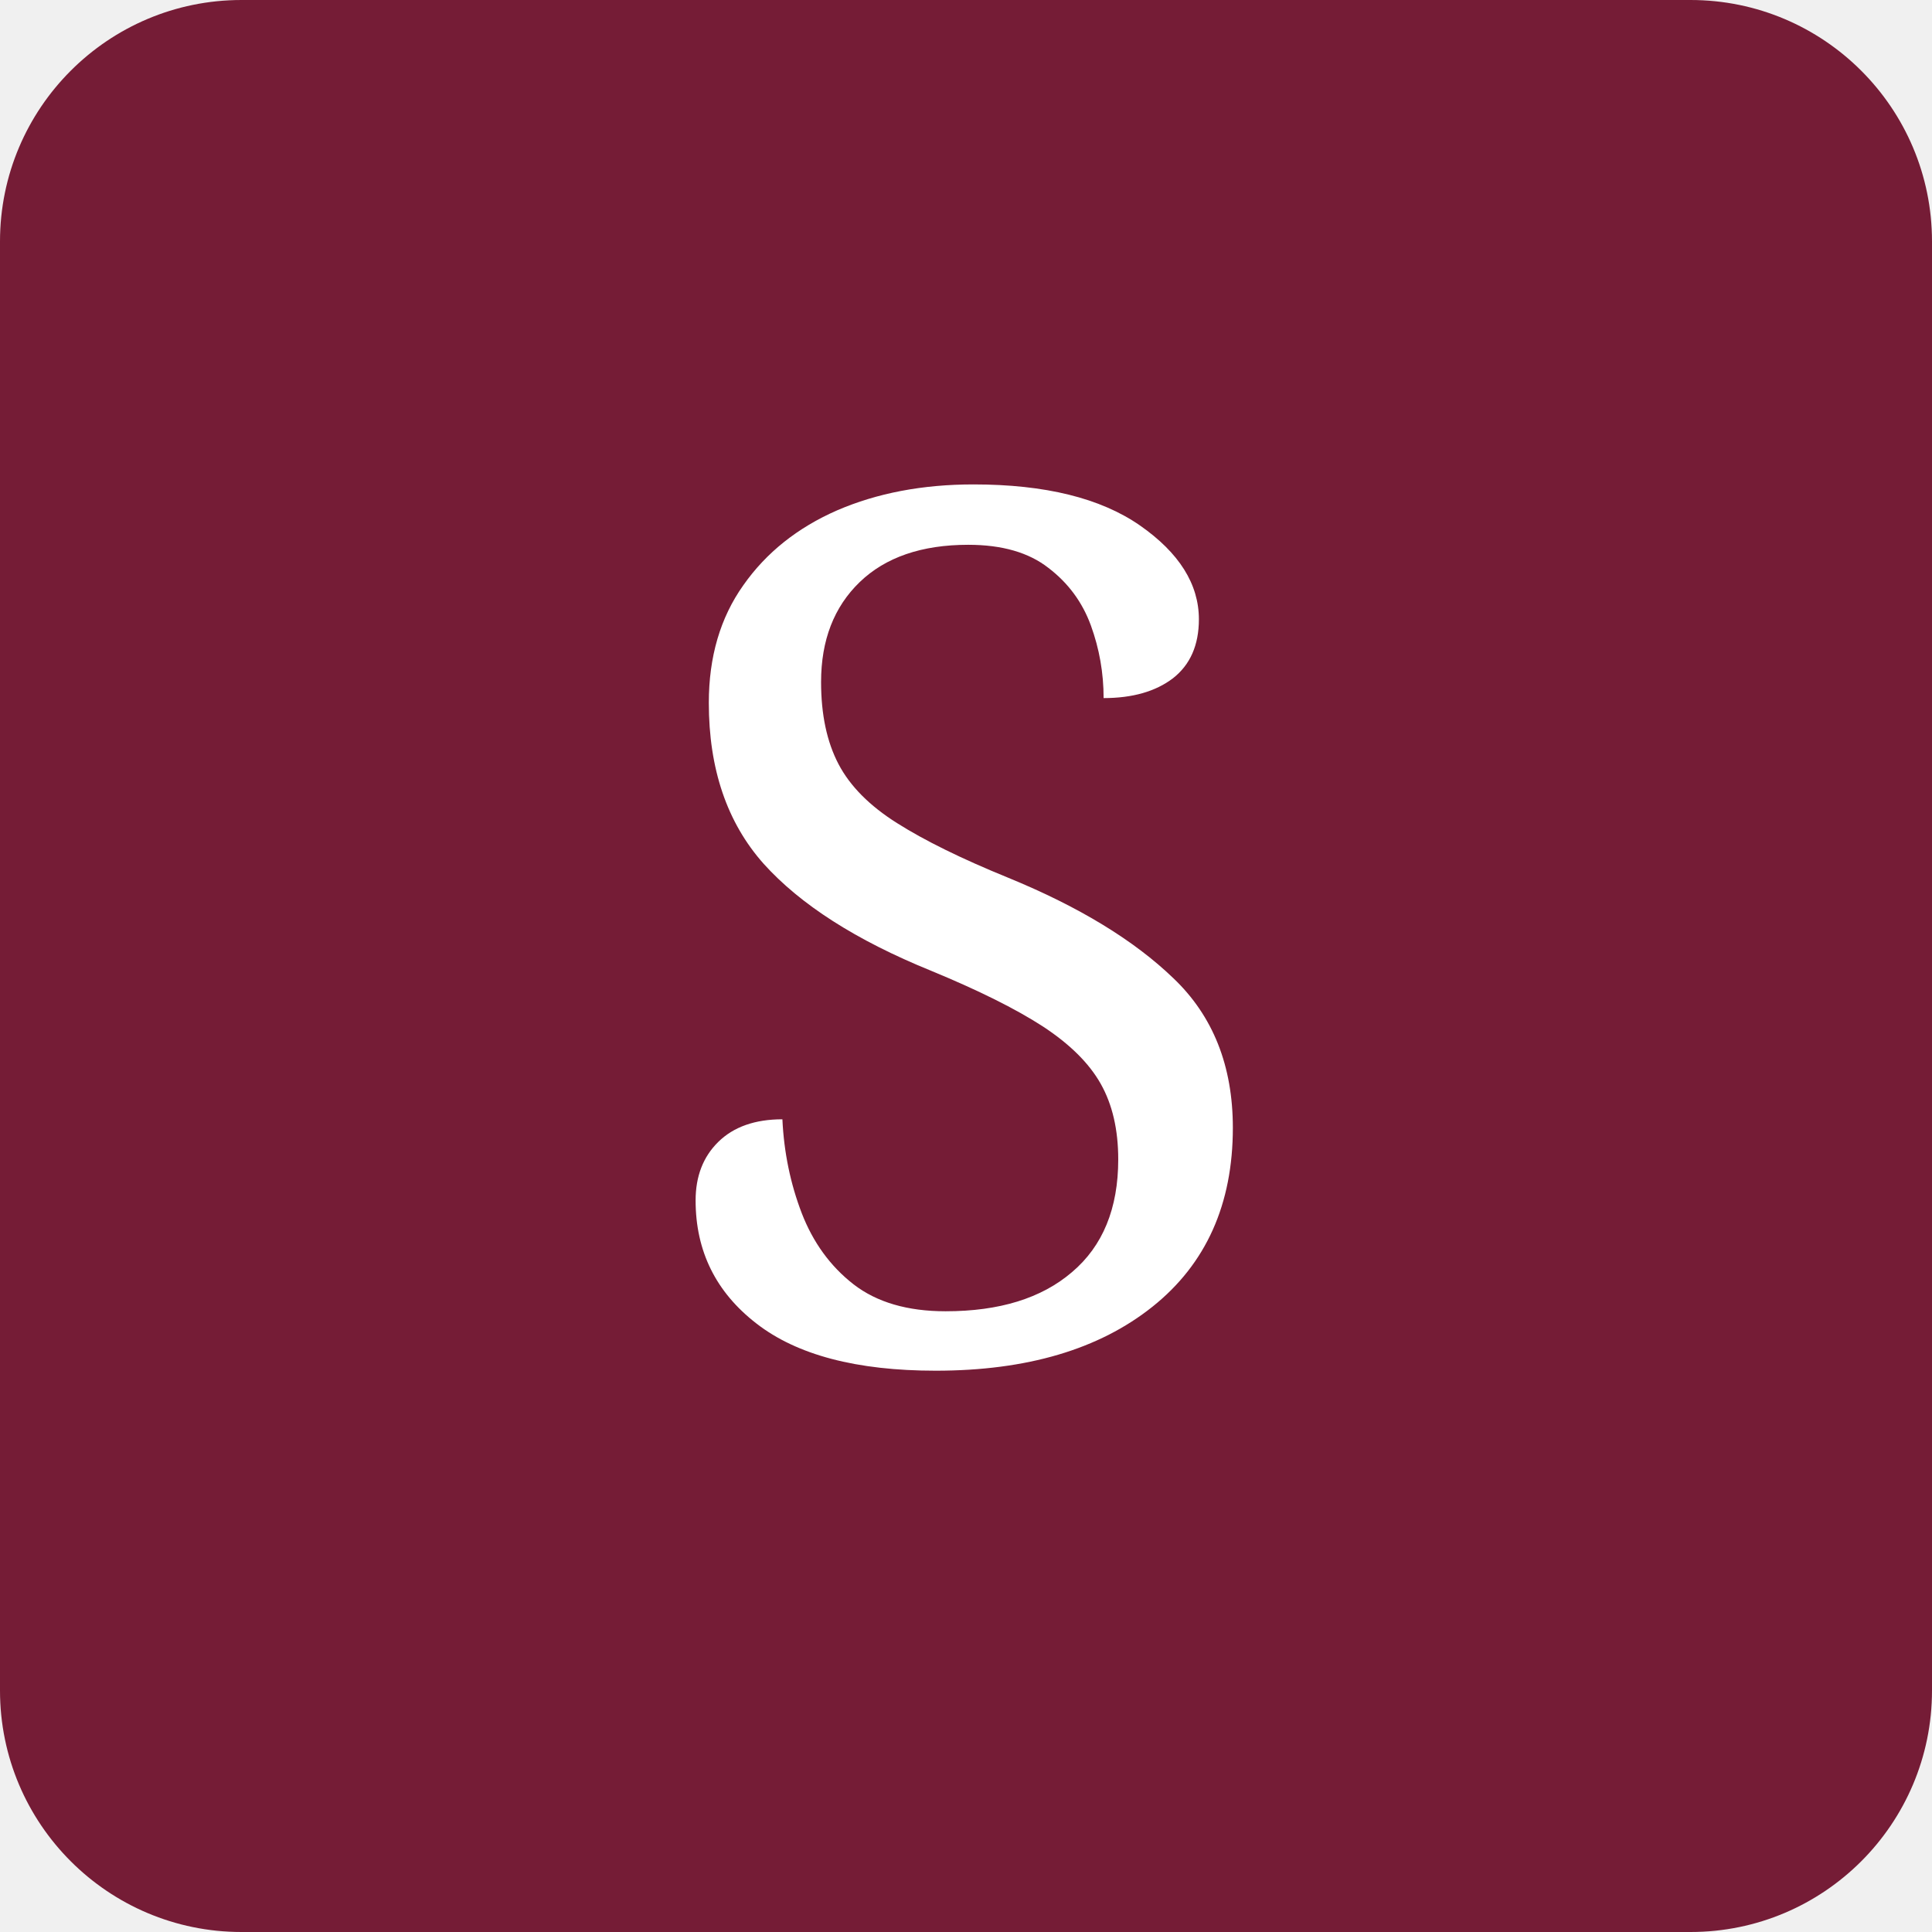
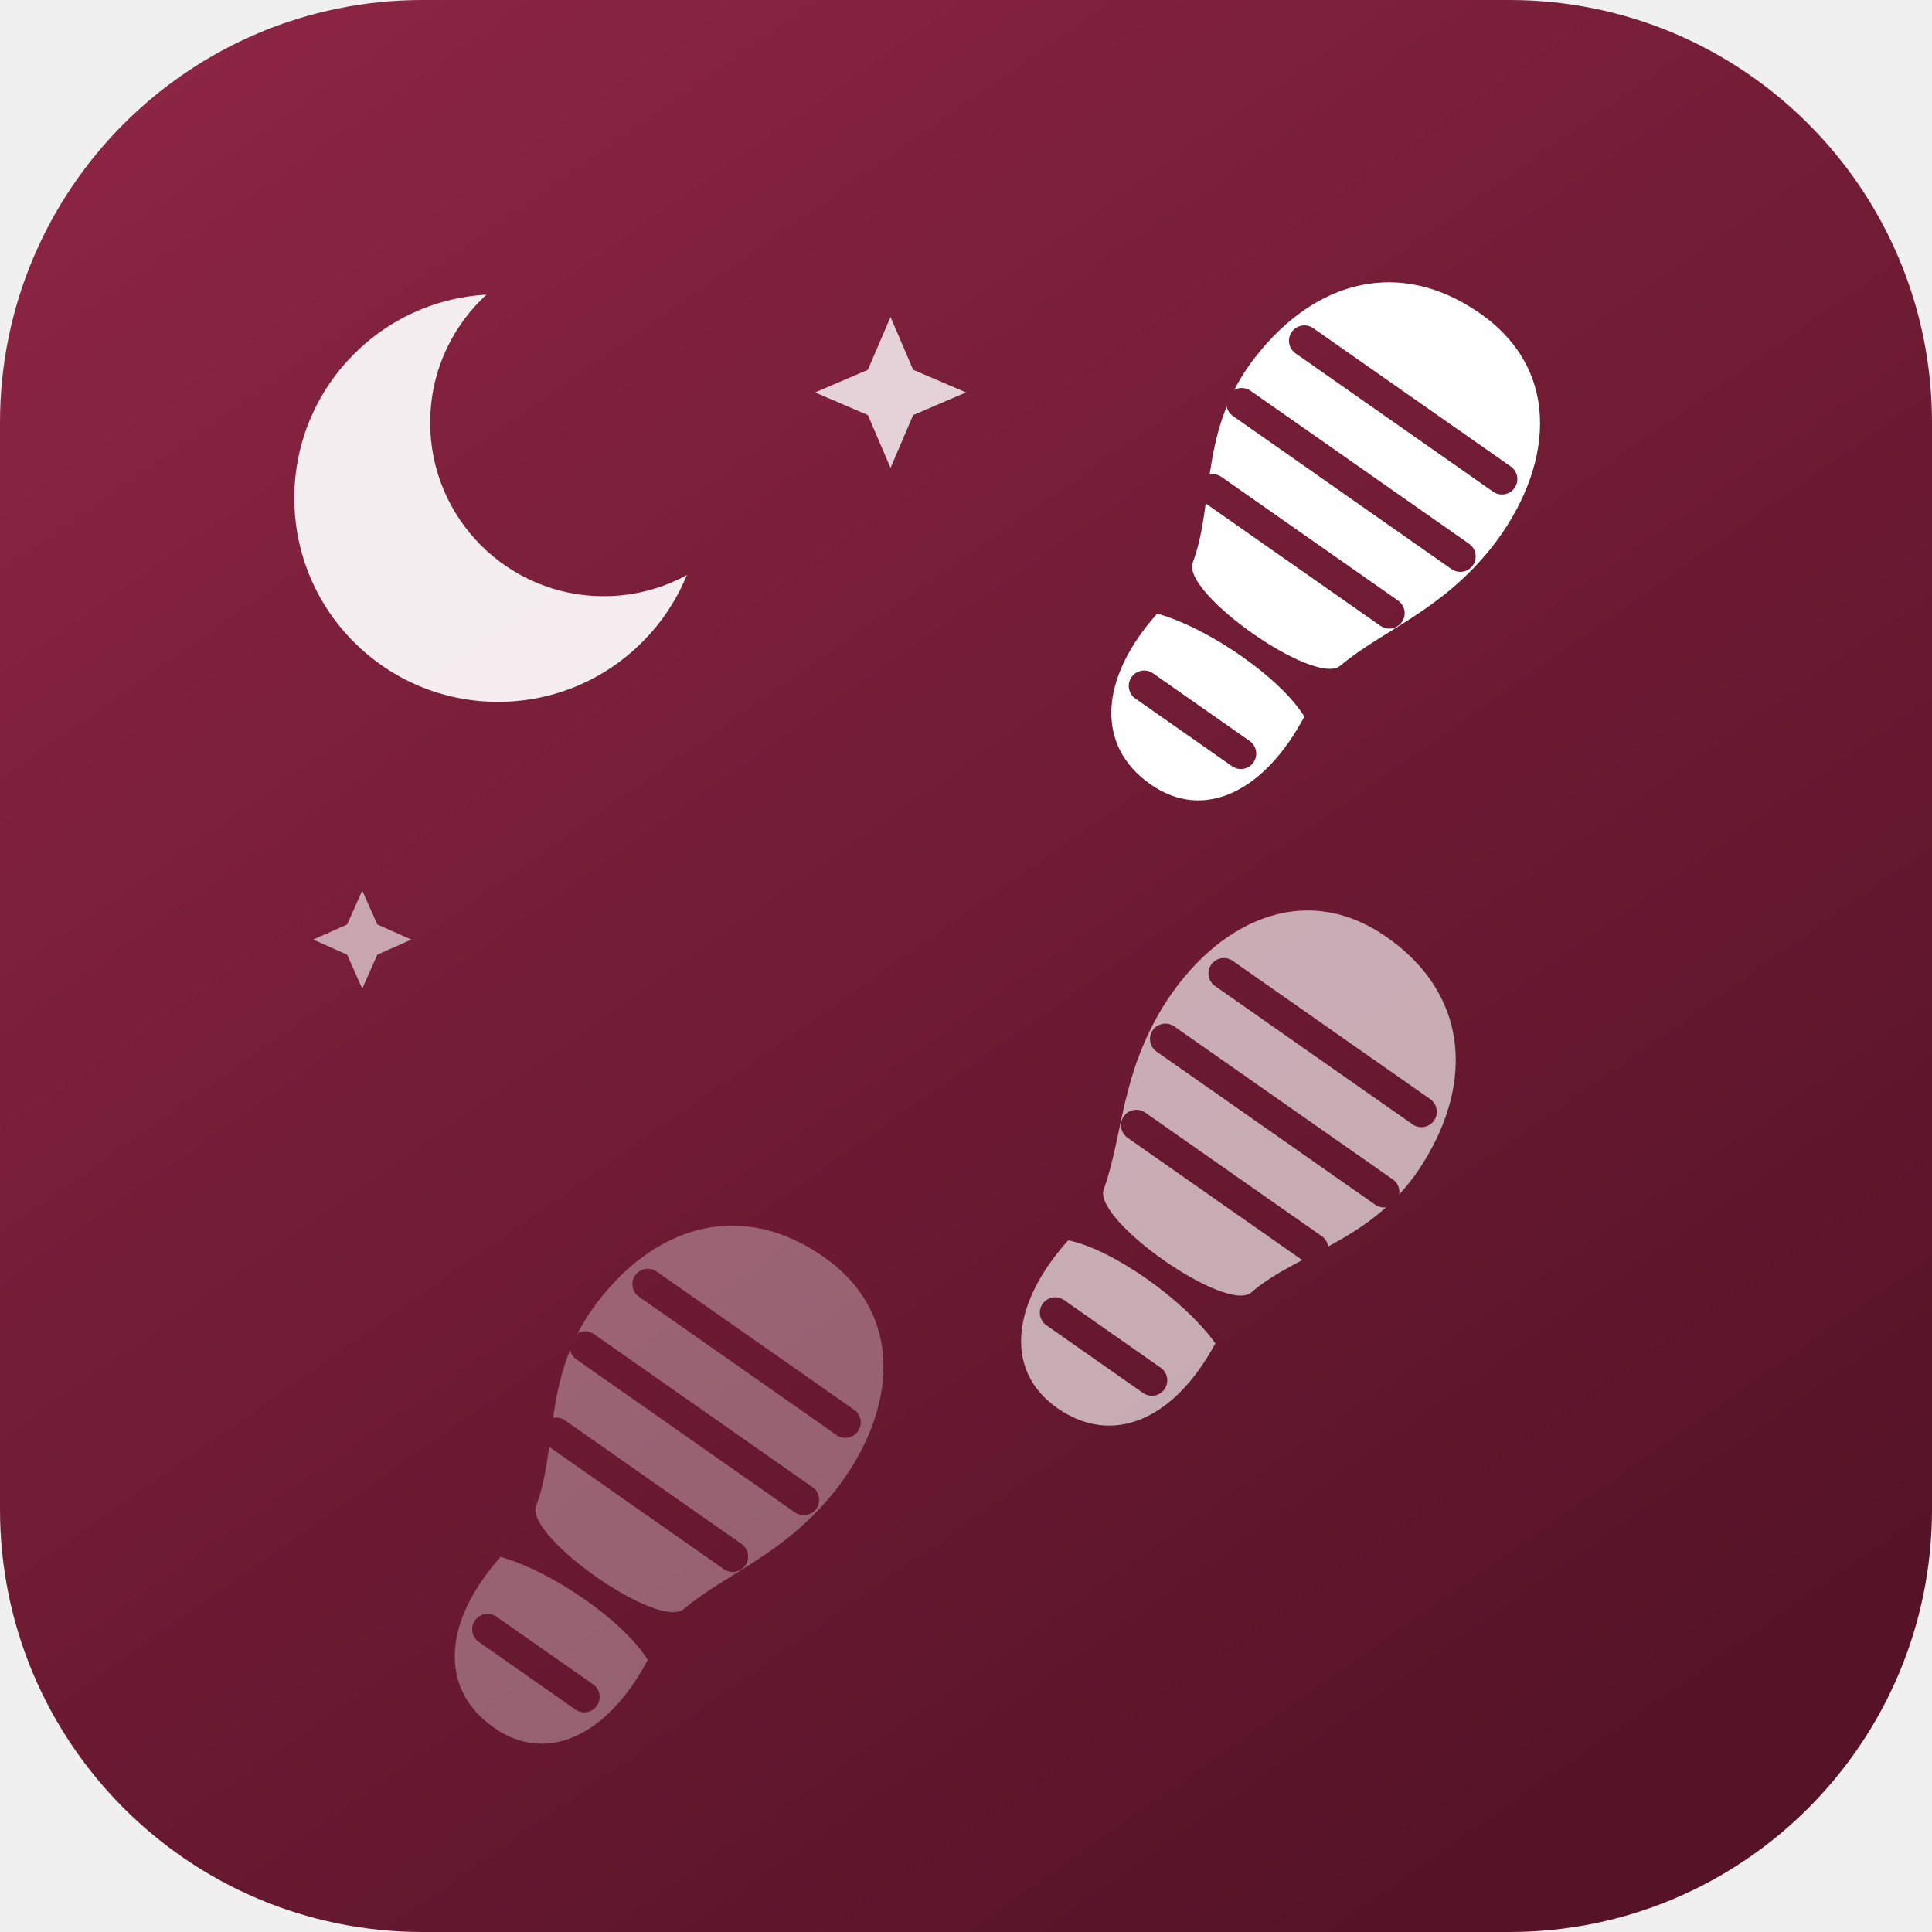
- <svg xmlns="http://www.w3.org/2000/svg" viewBox="0 0 64 64">
-   <rect width="64" height="64" rx="8" fill="#751c36" />
-   <text x="32" y="45" font-family="Georgia,serif" font-size="40" text-anchor="middle" fill="#fff">S</text>
+ <svg xmlns="http://www.w3.org/2000/svg" viewBox="0 0 512 512">
+   <defs>
+     <linearGradient id="bg" x1="0" y1="0" x2="0.7" y2="1">
+       <stop offset="0" stop-color="#8f2645" />
+       <stop offset="1" stop-color="#561327" />
+     </linearGradient>
+     <mask id="tread" maskUnits="userSpaceOnUse" x="-90" y="-130" width="180" height="260">
+       <rect x="-90" y="-130" width="180" height="260" fill="#fff" />
+       <g stroke="#000" stroke-width="12" stroke-linecap="round">
+         <path d="M-44 -62 H50 M-50 -28 H54 M-40 6 H44" />
+         <path d="M-18 84 H28" />
+       </g>
+     </mask>
+     <g id="print" mask="url(#tread)">
+       <path d="M6 -110 C46 -110 64 -76 62 -38 C60 -6 46 12 40 34 C36 46 -26 46 -30 34 C-36 10 -58 -10 -56 -46 C-54 -84 -32 -110 6 -110 Z" />
+       <path d="M-30 58 C-10 51 24 51 40 58 C44 90 32 114 6 114 C-20 114 -34 92 -30 58 Z" />
+     </g>
+     <mask id="crescent" maskUnits="userSpaceOnUse" x="0" y="0" width="512" height="512">
+       <circle cx="132" cy="132" r="54" fill="#fff" />
+       <circle cx="160" cy="112" r="46" fill="#000" />
+     </mask>
+   </defs>
+   <rect width="512" height="512" rx="112" fill="url(#bg)" />
+   <g id="art">
+     <g fill="#fff">
+       <rect width="512" height="512" mask="url(#crescent)" opacity="0.92" />
+       <path d="M236 84 l6 14 14 6 -14 6 -6 14 -6 -14 -14 -6 14 -6 z" opacity="0.8" />
+       <path d="M96 236 l4 9 9 4 -9 4 -4 9 -4 -9 -9 -4 9 -4 z" opacity="0.6" />
+     </g>
+     <g fill="#fff">
+       <use href="#print" transform="translate(172 392) rotate(35) scale(0.68)" opacity="0.32" />
+       <use href="#print" transform="translate(328 312) rotate(35) scale(-0.68 0.68)" opacity="0.64" />
+       <use href="#print" transform="translate(346 142) rotate(35) scale(0.68)" />
+     </g>
+   </g>
</svg>
